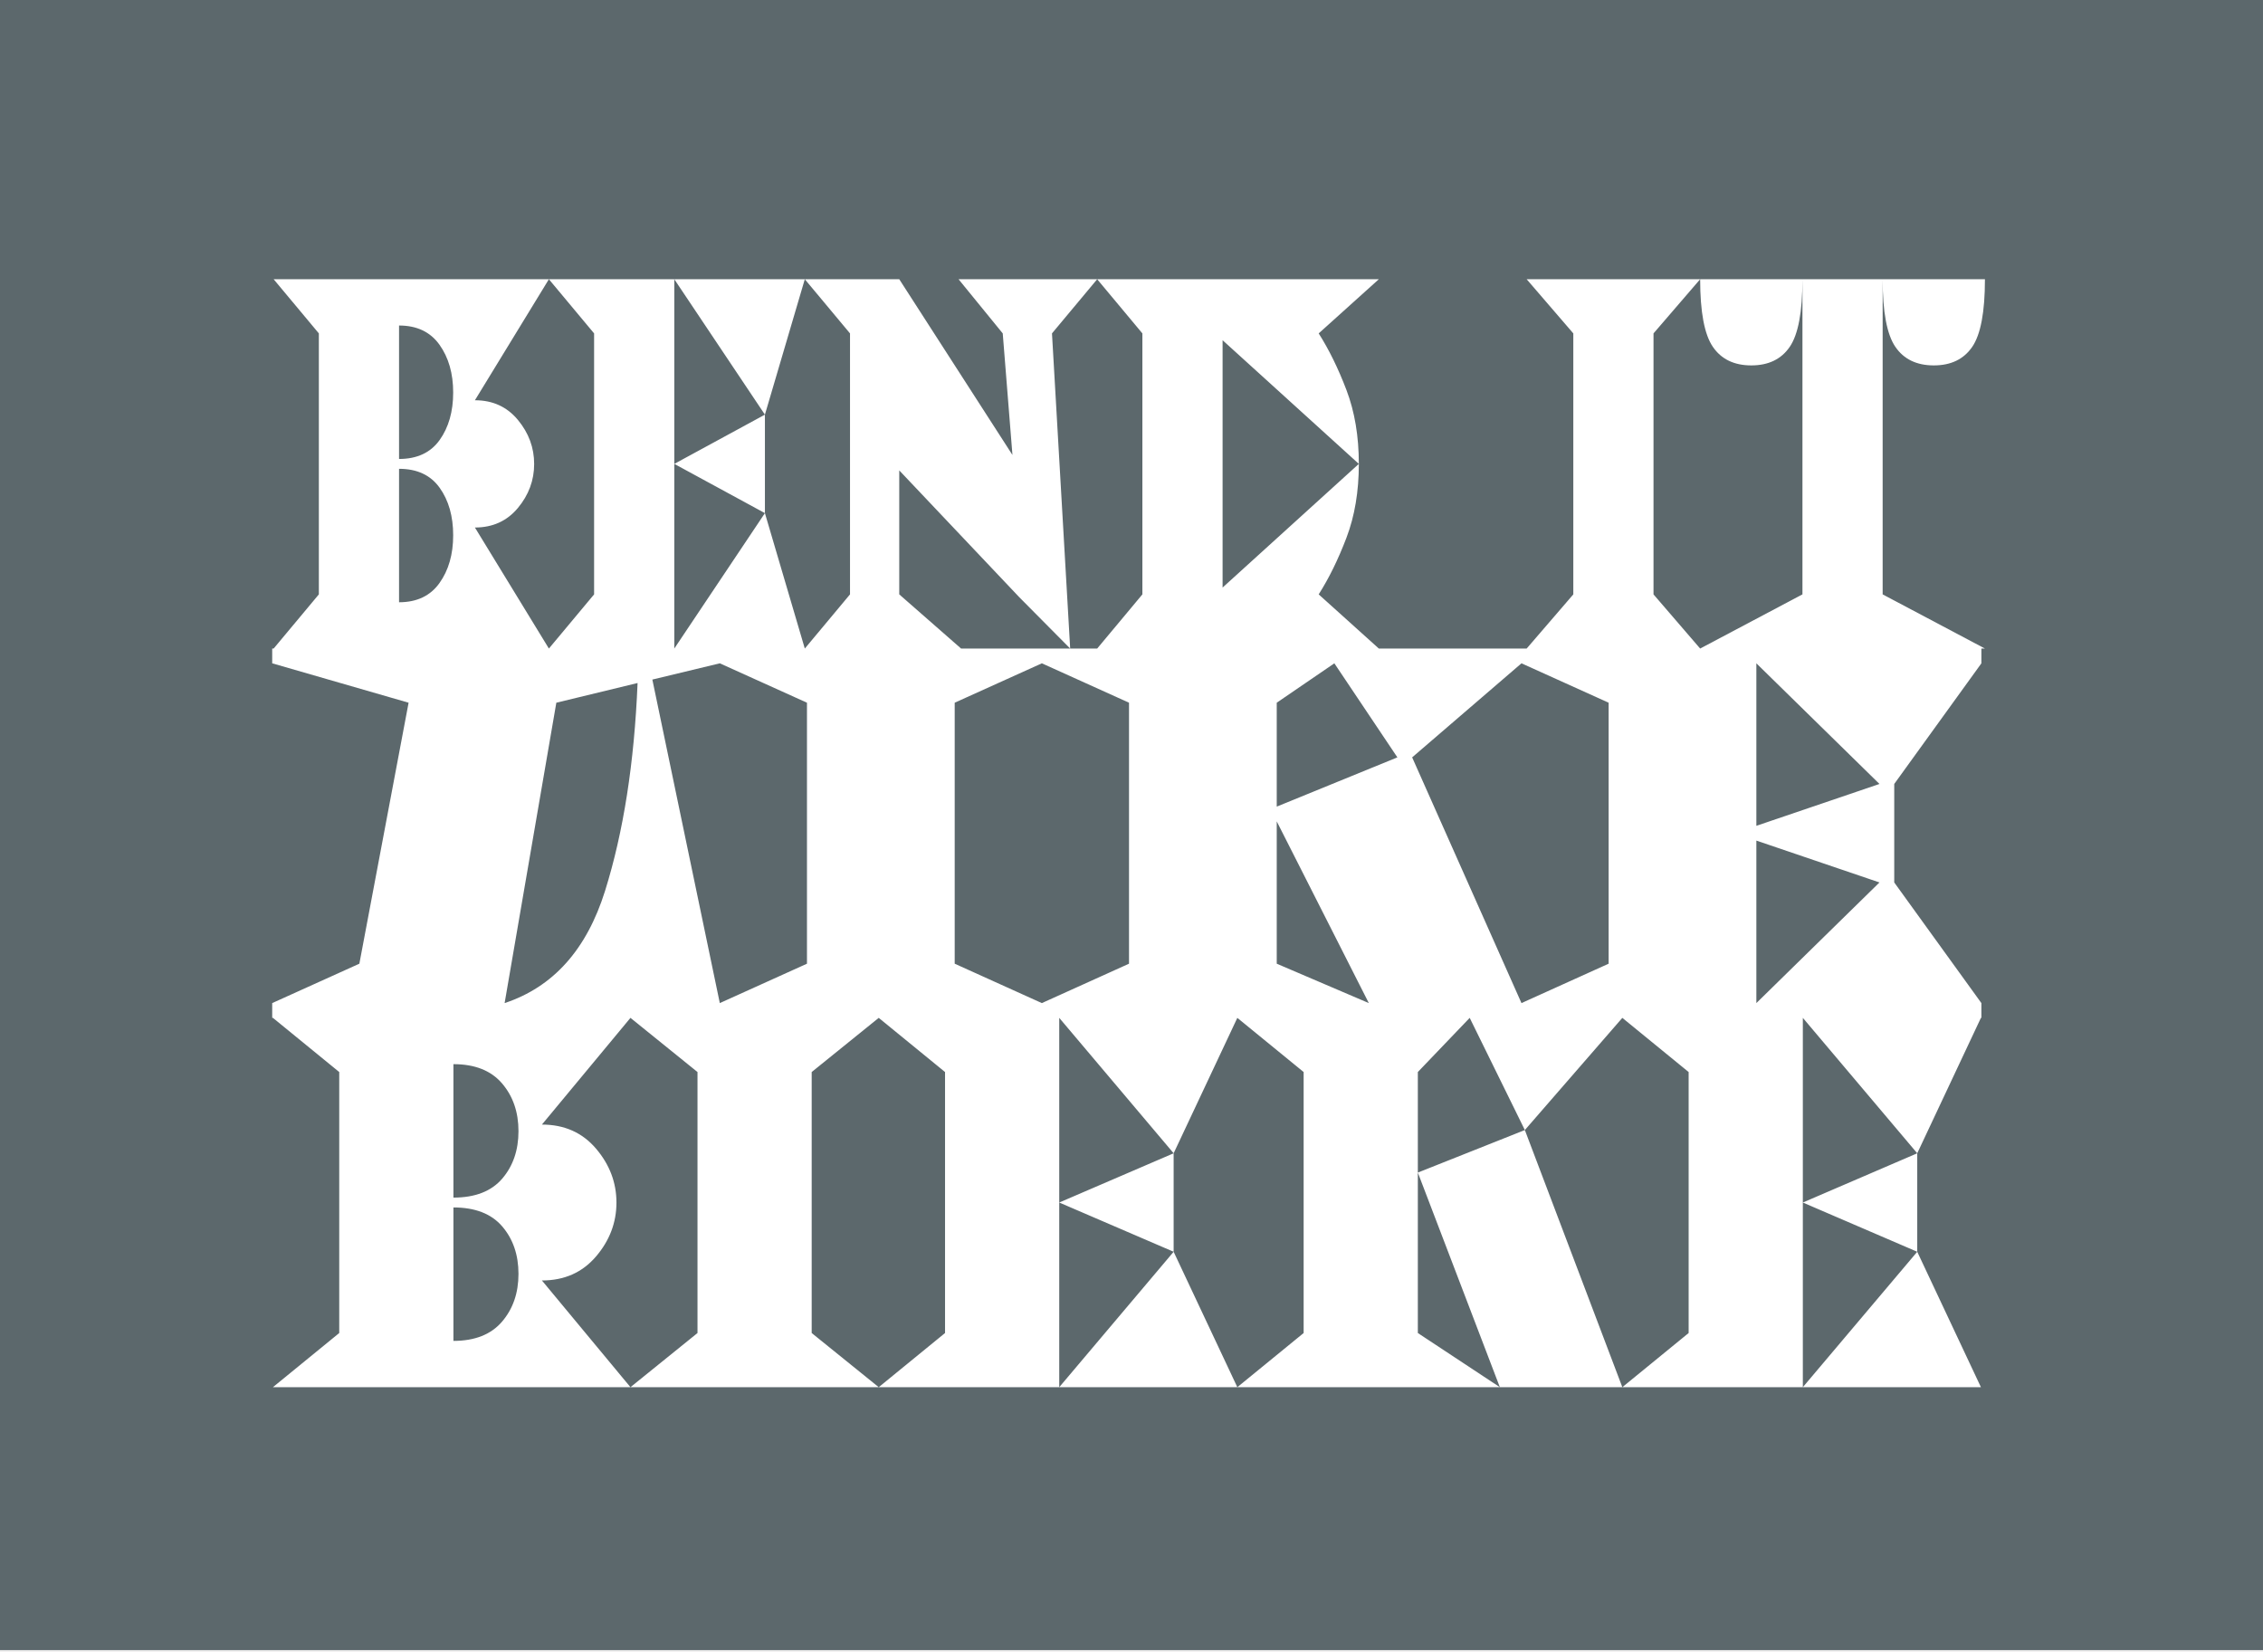
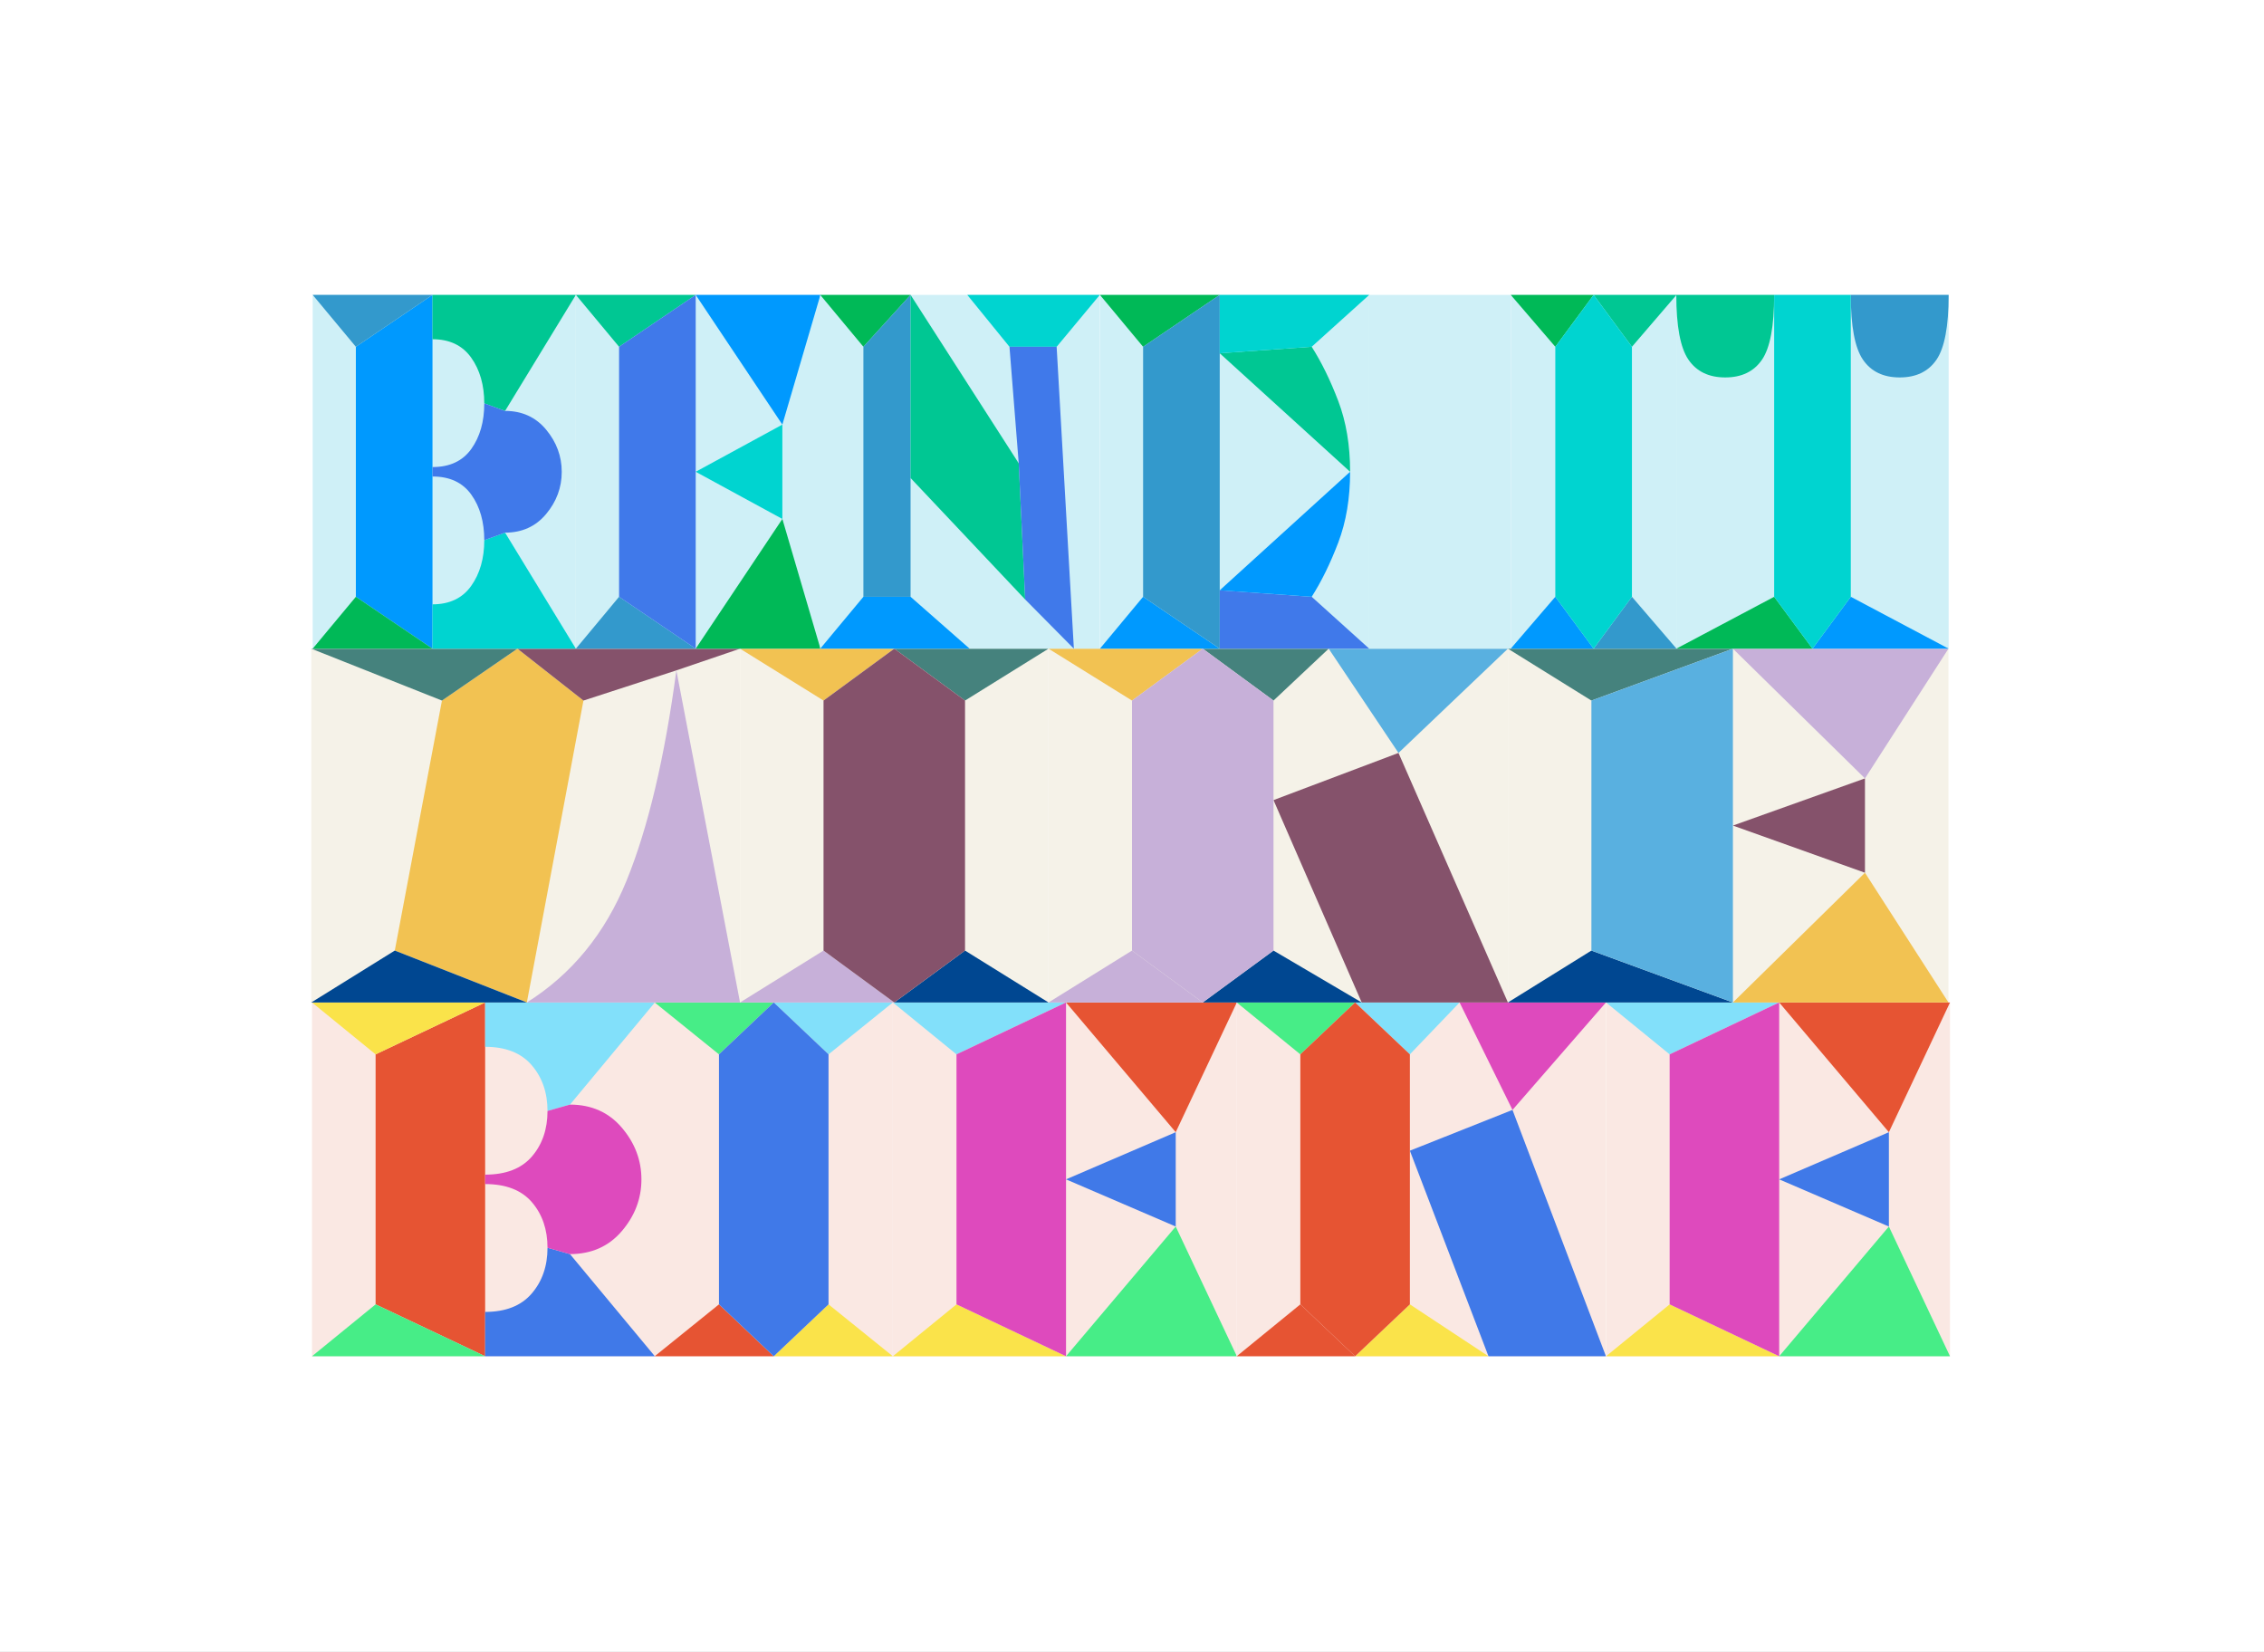
- <svg xmlns="http://www.w3.org/2000/svg" width="100%" height="100%" viewBox="0 0 640 467" version="1.1" xml:space="preserve" style="fill-rule:evenodd;clip-rule:evenodd;stroke-linejoin:round;stroke-miterlimit:2;">
-   <g id="_1">
-     <g id="path1" transform="matrix(0.133333,0,0,-0.133333,0,466.6667)">
-       <path d="M0,3500L0,0L4800,0L4800,3500L0,3500" style="fill:rgb(92,104,108);fill-rule:nonzero;" />
-     </g>
-     <path d="M112.856,183.414L112.856,78.968L90.174,94.287L90.174,168.096L112.856,183.414ZM90.174,168.096L77.39,183.414L112.856,183.414L90.174,168.096ZM90.174,94.287L112.856,78.968L77.39,78.968L90.174,94.287ZM134.311,113.196L155.233,78.968L112.856,78.968L112.856,92.058C117.892,92.058 121.703,93.869 124.287,97.49C126.872,101.11 128.164,105.613 128.164,110.998L134.311,113.196ZM128.164,151.384C128.164,156.769 126.872,161.272 124.287,164.892C121.703,168.513 117.892,170.324 112.856,170.324L112.856,183.414L155.233,183.414L134.311,149.186L128.164,151.384ZM134.311,149.186C139.343,149.186 143.393,147.345 146.462,143.662C149.53,139.978 151.064,135.831 151.064,131.219C151.064,126.608 149.53,122.451 146.462,118.749C143.393,115.047 139.343,113.196 134.311,113.196L128.164,110.998C128.164,116.383 126.888,120.862 124.336,124.437C121.785,128.011 117.958,129.798 112.856,129.798L112.856,132.584C117.958,132.584 121.785,134.371 124.336,137.945C126.888,141.52 128.164,145.999 128.164,151.384L134.311,149.186ZM190.7,78.968L216.326,117.265L227.608,78.968L190.7,78.968ZM190.7,183.414L227.608,183.414L216.326,145.117L190.7,183.414ZM168.017,168.096L155.234,183.414L190.7,183.414L168.017,168.096ZM168.017,94.287L190.7,78.968L155.234,78.968L168.017,94.287ZM216.326,145.117L216.326,117.265L190.7,131.191L216.326,145.117ZM190.7,183.414L190.7,78.968L168.017,94.287L168.017,168.096L190.7,183.414ZM240.392,168.096L227.608,183.414L271.806,183.414L254.318,168.096L240.392,168.096ZM227.608,78.968L240.392,94.287L254.318,78.968L227.608,78.968ZM240.392,94.287L240.392,168.096L254.318,168.096L254.318,78.968L240.392,94.287ZM254.318,133.032L288.279,168.912L286.331,128.667L254.318,78.968L254.318,133.032ZM271.091,78.968L283.585,94.287L297.511,94.287L310.295,78.968L271.091,78.968ZM288.279,168.912L302.657,183.414L297.511,94.287L283.585,94.287L286.331,128.667L288.279,168.912ZM323.078,168.096L310.295,183.414L345.761,183.414L323.078,168.096ZM323.078,94.287L345.761,78.968L310.295,78.968L323.078,94.287ZM345.761,183.414L345.761,78.968L323.078,94.287L323.078,168.096L345.761,183.414ZM384.293,131.191C384.293,123.392 383.125,116.429 380.791,110.302C378.456,104.174 375.838,98.836 372.939,94.287L345.761,96.217L384.293,131.191ZM345.761,96.217L372.939,94.287L389.948,78.968L345.761,78.968L345.761,96.217ZM345.761,183.414L389.948,183.414L372.939,168.096L345.761,166.165L345.761,183.414ZM384.293,131.191L345.761,166.165L372.939,168.096C375.838,163.546 378.456,158.208 380.791,152.08C383.125,145.953 384.293,138.99 384.293,131.191ZM444.948,168.096L431.755,183.414L456.289,183.414L444.948,168.096ZM444.948,94.287L456.289,78.968L431.755,78.968L444.948,94.287ZM467.63,168.096L456.289,183.414L480.821,183.414L467.63,168.096ZM467.63,94.287L480.821,78.968L456.289,78.968L467.63,94.287ZM456.289,183.414L467.63,168.096L467.63,94.287L456.289,78.968L444.948,94.287L444.948,168.096L456.289,183.414ZM532.433,168.096L521.092,183.414L561.361,183.414L532.433,168.096ZM509.751,168.096L480.822,183.414L521.092,183.414L509.751,168.096ZM561.361,78.968L532.433,78.968C532.433,88.211 533.631,94.584 536.025,98.086C538.419,101.588 542.043,103.339 546.897,103.339C551.752,103.339 555.377,101.588 557.77,98.086C560.164,94.584 561.361,88.211 561.361,78.968ZM509.751,78.968L480.822,78.968C480.822,88.211 482.019,94.584 484.413,98.086C486.807,101.588 490.431,103.339 495.285,103.339C500.141,103.339 503.765,101.588 506.16,98.086C508.554,94.584 509.751,88.211 509.751,78.968ZM509.751,168.096L521.092,183.414L532.433,168.096L532.433,78.968L509.751,78.968L509.751,168.096ZM142.712,283.683L142.016,287.861L203.57,287.861L203.57,283.683L184.491,192.188L180.313,193.163C179.385,215.723 176.321,235.313 171.122,251.931C165.923,268.55 156.453,279.134 142.712,283.683ZM101.63,272.542L142.712,283.683L157.335,198.733L139.231,183.414L135.053,183.414L115.556,198.733L101.63,272.542ZM101.63,272.542L76.981,283.683L76.981,287.861L142.016,287.861L142.712,283.683L101.63,272.542ZM76.981,187.592L115.556,198.733L135.053,183.414L76.981,183.414L76.981,187.592ZM139.231,183.414L157.335,198.733L180.313,193.163L184.491,192.188L203.57,187.592L203.57,183.414L139.231,183.414ZM228.219,272.542L203.57,283.683L203.57,287.861L249.109,287.861L249.109,283.683L228.219,272.542ZM228.219,198.733L249.109,187.592L249.109,183.414L203.57,183.414L203.57,187.592L228.219,198.733ZM269.998,272.542L249.109,283.683L249.109,287.861L294.647,287.861L294.647,283.683L269.998,272.542ZM269.998,198.733L294.647,187.592L294.647,183.414L249.109,183.414L249.109,187.592L269.998,198.733ZM249.109,283.683L269.998,272.542L269.998,198.733L249.109,187.592L228.219,198.733L228.219,272.542L249.109,283.683ZM319.297,272.542L294.647,283.683L294.647,287.861L340.186,287.861L340.186,283.683L319.297,272.542ZM319.297,198.733L340.186,187.592L340.186,183.414L294.647,183.414L294.647,187.592L319.297,198.733ZM361.075,272.542L340.186,283.683L340.186,287.861L387.117,287.861L387.117,283.683L361.075,272.542ZM361.075,198.733L377.369,187.592L377.369,183.414L340.186,183.414L340.186,187.592L361.075,198.733ZM361.075,228.117L361.075,232.295L387.117,283.683L387.117,287.861L430.289,287.861L430.289,283.683L399.372,214.191L395.195,214.191L361.075,228.117ZM395.195,214.191L399.372,214.191L430.289,187.592L430.289,183.414L377.369,183.414L377.369,187.592L395.195,214.191ZM340.186,283.683L361.075,272.542L361.075,198.733L340.186,187.592L319.297,198.733L319.297,272.542L340.186,283.683ZM496.717,183.414L496.717,187.592L531.532,221.711L535.71,221.711L560.359,187.592L560.359,183.414L496.717,183.414ZM496.717,287.861L560.359,287.861L560.359,283.683L535.71,249.564L531.532,249.564L496.717,283.683L496.717,287.861ZM454.938,272.542L430.289,283.683L430.289,287.861L496.717,287.861L496.717,283.683L454.938,272.542ZM454.938,198.733L496.717,187.592L496.717,183.414L430.289,183.414L430.289,187.592L454.938,198.733ZM531.532,249.564L535.71,249.564L535.71,221.711L531.532,221.711L496.717,233.549L496.717,237.727L531.532,249.564ZM496.717,283.683L496.717,187.592L454.938,198.733L454.938,272.542L496.717,283.683ZM128.233,392.308L128.233,287.861L95.94,303.18L95.94,376.989L128.233,392.308ZM95.94,376.989L77.183,392.308L128.233,392.308L95.94,376.989ZM95.94,303.18L128.233,287.861L77.183,287.861L95.94,303.18ZM153.259,318.039L178.3,287.861L128.233,287.861L128.233,300.952C134.287,300.952 138.867,302.762 141.972,306.383C145.078,310.004 146.631,314.506 146.631,319.891L153.259,318.039ZM146.631,360.277C146.631,365.662 145.078,370.165 141.972,373.786C138.867,377.406 134.287,379.217 128.233,379.217L128.233,392.308L178.3,392.308L153.259,362.129L146.631,360.277ZM153.259,362.129C159.591,362.129 164.687,359.871 168.548,355.355C172.408,350.839 174.338,345.753 174.338,340.097C174.338,334.443 172.408,329.353 168.548,324.827C164.687,320.302 159.591,318.039 153.259,318.039L146.631,319.891C146.631,325.276 145.098,329.756 142.032,333.33C138.966,336.904 134.367,338.692 128.233,338.692L128.233,341.477C134.367,341.477 138.966,343.264 142.032,346.838C145.098,350.413 146.631,354.892 146.631,360.277L153.259,362.129ZM197.26,376.989L178.301,392.308L213.408,392.308L197.26,376.989ZM197.26,303.18L213.408,287.861L178.301,287.861L197.26,303.18ZM229.554,376.989L213.408,392.308L248.513,392.308L229.554,376.989ZM229.554,303.18L248.513,287.861L213.408,287.861L229.554,303.18ZM213.408,392.308L229.554,376.989L229.554,303.18L213.408,287.861L197.26,303.18L197.26,376.989L213.408,392.308ZM299.564,287.861L331.918,326.158L349.929,287.861L299.564,287.861ZM299.564,392.308L349.929,392.308L331.918,354.01L299.564,392.308ZM267.268,376.989L248.513,392.308L299.564,392.308L267.268,376.989ZM267.268,303.18L299.564,287.861L248.513,287.861L267.268,303.18ZM331.918,354.01L331.918,326.158L299.564,340.084L331.918,354.01ZM299.564,392.308L299.564,287.861L267.268,303.18L267.268,376.989L299.564,392.308ZM368.683,376.989L349.928,392.308L384.831,392.308L368.683,376.989ZM368.683,303.18L384.831,287.861L349.928,287.861L368.683,303.18ZM400.979,376.989L384.831,392.308L424.175,392.308L400.979,376.989ZM400.979,303.18L415.647,287.861L384.831,287.861L400.979,303.18ZM400.979,331.615L424.175,392.308L458.812,392.308L431.244,319.587L400.979,331.615ZM431.244,319.587L458.812,287.861L415.647,287.861L431.244,319.587ZM384.831,392.308L400.979,376.989L400.979,303.18L384.831,287.861L368.683,303.18L368.683,376.989L384.831,392.308ZM509.861,287.861L542.216,326.158L560.226,287.861L509.861,287.861ZM509.861,392.308L560.226,392.308L542.216,354.01L509.861,392.308ZM477.565,376.989L458.811,392.308L509.861,392.308L477.565,376.989ZM477.565,303.18L509.861,287.861L458.811,287.861L477.565,303.18ZM542.216,354.01L542.216,326.158L509.861,340.084L542.216,354.01ZM509.861,392.308L509.861,287.861L477.565,303.18L477.565,376.989L509.861,392.308Z" style="fill:white;fill-rule:nonzero;" />
-   </g>
+ <svg xmlns="http://www.w3.org/2000/svg" width="640" height="466.7" viewBox="0 0 640 466.7" version="1.1">
+   <path d="M0,0 l640,0 l0,466.7 l-640,0 Z" fill="rgb(255,255,255)" transform="matrix(1,0,0,-1,0.0,466.7)" />
+   <path d="M1.45,0 l0,750 l726.92,0 l0,-750 l-726.92,0 Z M1.45,0" fill="rgb(250,232,227)" transform="matrix(0.1333333,0.0,0.0,-0.1333333,88.0,383.35)" />
+   <path d="M368.58,0 l0,750 l-232.24,-110 l0,-530 l232.24,-110 Z M368.58,0" fill="rgb(230,84,51)" transform="matrix(0.1333333,0.0,0.0,-0.1333333,88.0,383.35)" />
+   <path d="M136.34,110 l-134.89,-110 l0,0 l367.13,0 l0,0 l-232.24,110 Z M136.34,110" fill="rgb(71,237,135)" transform="matrix(0.1333333,0.0,0.0,-0.1333333,88.0,383.35)" />
+   <path d="M136.34,640 l232.24,110 l0,0 l-367.13,0 l0,0 l134.89,-110 Z M136.34,640" fill="rgb(250,227,74)" transform="matrix(0.1333333,0.0,0.0,-0.1333333,88.0,383.35)" />
+   <path d="M548.41,533.44 l179.96,216.56 l0,0 l-359.79,0 l0,-94 c43.5,0,76.41,-13,98.74,-39 c22.32,-26,33.48,-58.33,33.48,-97 l47.61,13.44 Z M548.41,533.44" fill="rgb(130,224,250)" transform="matrix(0.1333333,0.0,0.0,-0.1333333,88.0,383.35)" />
+   <path d="M500.8,230 c0,-38.67,-11.16,-71,-33.48,-97 c-22.32,-26,-55.23,-39,-98.74,-39 l0,-94 l359.79,0 l0,0 l-179.96,216.56 l-47.61,13.44 Z M500.8,230" fill="rgb(64,121,232)" transform="matrix(0.1333333,0.0,0.0,-0.1333333,88.0,383.35)" />
+   <path d="M548.41,216.56 c45.51,0,82.14,16.23,109.88,48.69 c27.75,32.46,41.62,69.01,41.62,109.66 c0,40.64,-13.87,77.23,-41.62,109.75 c-27.75,32.53,-64.38,48.79,-109.88,48.79 l-47.61,-13.44 c0,-38.67,-11.02,-70.83,-33.05,-96.5 c-22.04,-25.67,-55.09,-38.5,-99.16,-38.5 l0,-20 c44.07,0,77.13,-12.83,99.16,-38.5 c22.04,-25.67,33.05,-57.83,33.05,-96.5 l47.61,-13.44 Z M548.41,216.56" fill="rgb(222,74,189)" transform="matrix(0.1333333,0.0,0.0,-0.1333333,88.0,383.35)" />
+   <path d="M0,0 l0,750 l504.93,0 l0,-750 l-504.93,0 Z M0,0" fill="rgb(250,232,227)" transform="matrix(0.1333333,0.0,0.0,-0.1333333,185.0667,383.35)" />
+   <path d="M136.34,110 l-136.34,-110 l0,0 l252.46,0 l0,0 l-116.12,110 Z M136.34,110" fill="rgb(230,84,51)" transform="matrix(0.1333333,0.0,0.0,-0.1333333,185.0667,383.35)" />
+   <path d="M136.34,640 l116.12,110 l0,0 l-252.46,0 l0,0 l136.34,-110 Z M136.34,640" fill="rgb(71,237,135)" transform="matrix(0.1333333,0.0,0.0,-0.1333333,185.0667,383.35)" />
+   <path d="M368.58,110 l-116.12,-110 l0,0 l252.46,0 l0,0 l-136.34,110 Z M368.58,110" fill="rgb(250,227,74)" transform="matrix(0.1333333,0.0,0.0,-0.1333333,185.0667,383.35)" />
+   <path d="M368.58,640 l136.34,110 l0,0 l-252.46,0 l0,0 l116.12,-110 Z M368.58,640" fill="rgb(130,224,250)" transform="matrix(0.1333333,0.0,0.0,-0.1333333,185.0667,383.35)" />
+   <path d="M252.46,0 l116.12,110 l0,530 l-116.12,110 l-116.12,-110 l0,-530 l116.12,-110 Z M252.46,0" fill="rgb(64,121,232)" transform="matrix(0.1333333,0.0,0.0,-0.1333333,185.0667,383.35)" />
+   <path d="M0,0 l0,750 l729.26,0 l0,-750 l-729.26,0 Z M0,0" fill="rgb(250,232,227)" transform="matrix(0.1333333,0.0,0.0,-0.1333333,252.4,383.35)" />
+   <path d="M367.13,750 l0,0 l232.57,-275 l0,0 l129.57,275 l0,0 l-362.13,0 Z M367.13,750" fill="rgb(230,84,51)" transform="matrix(0.1333333,0.0,0.0,-0.1333333,252.4,383.35)" />
+   <path d="M367.13,0 l362.13,0 l0,0 l-129.57,275 l0,0 l-232.57,-275 l0,0 Z M367.13,0" fill="rgb(71,237,135)" transform="matrix(0.1333333,0.0,0.0,-0.1333333,252.4,383.35)" />
+   <path d="M134.89,110 l-134.89,-110 l0,0 l367.13,0 l0,0 l-232.24,110 Z M134.89,110" fill="rgb(250,227,74)" transform="matrix(0.1333333,0.0,0.0,-0.1333333,252.4,383.35)" />
+   <path d="M134.89,640 l232.24,110 l0,0 l-367.13,0 l0,0 l134.89,-110 Z M134.89,640" fill="rgb(130,224,250)" transform="matrix(0.1333333,0.0,0.0,-0.1333333,252.4,383.35)" />
+   <path d="M599.7,275 l0,0 l0,200 l0,0 l-232.57,-100 l0,0 l232.57,-100 Z M599.7,275" fill="rgb(64,121,232)" transform="matrix(0.1333333,0.0,0.0,-0.1333333,252.4,383.35)" />
+   <path d="M367.13,0 l0,750 l-232.24,-110 l0,-530 l232.24,-110 Z M367.13,0" fill="rgb(222,74,189)" transform="matrix(0.1333333,0.0,0.0,-0.1333333,252.4,383.35)" />
+   <path d="M0,0 l0,750 l782.82,0 l0,-750 l-782.82,0 Z M0,0" fill="rgb(250,232,227)" transform="matrix(0.1333333,0.0,0.0,-0.1333333,349.6,383.35)" />
+   <path d="M134.89,110 l-134.89,-110 l0,0 l251.01,0 l0,0 l-116.12,110 Z M134.89,110" fill="rgb(230,84,51)" transform="matrix(0.1333333,0.0,0.0,-0.1333333,349.6,383.35)" />
+   <path d="M134.89,640 l116.12,110 l0,0 l-251.01,0 l0,0 l134.89,-110 Z M134.89,640" fill="rgb(71,237,135)" transform="matrix(0.1333333,0.0,0.0,-0.1333333,349.6,383.35)" />
+   <path d="M367.13,110 l-116.12,-110 l0,0 l282.79,0 l0,0 l-166.67,110 Z M367.13,110" fill="rgb(250,227,74)" transform="matrix(0.1333333,0.0,0.0,-0.1333333,349.6,383.35)" />
+   <path d="M367.13,640 l105.38,110 l0,0 l-221.5,0 l0,0 l116.12,-110 Z M367.13,640" fill="rgb(130,224,250)" transform="matrix(0.1333333,0.0,0.0,-0.1333333,349.6,383.35)" />
+   <path d="M367.13,435.78 l0,0 l166.67,-435.78 l0,0 l249.01,0 l0,0 l-198.12,522.22 l0,0 l-217.57,-86.45 Z M367.13,435.78" fill="rgb(64,121,232)" transform="matrix(0.1333333,0.0,0.0,-0.1333333,349.6,383.35)" />
+   <path d="M584.7,522.22 l0,0 l198.12,227.78 l0,0 l-310.3,0 l0,0 l112.18,-227.78 Z M584.7,522.22" fill="rgb(222,74,189)" transform="matrix(0.1333333,0.0,0.0,-0.1333333,349.6,383.35)" />
+   <path d="M251.01,0 l116.12,110 l0,530 l-116.12,110 l-116.12,-110 l0,-530 l116.12,-110 Z M251.01,0" fill="rgb(230,84,51)" transform="matrix(0.1333333,0.0,0.0,-0.1333333,349.6,383.35)" />
+   <path d="M0,0 l0,750 l729.26,0 l0,-750 l-729.26,0 Z M0,0" fill="rgb(250,232,227)" transform="matrix(0.1333333,0.0,0.0,-0.1333333,454,383.35)" />
+   <path d="M367.13,750 l0,0 l232.57,-275 l0,0 l129.57,275 l0,0 l-362.13,0 Z M367.13,750" fill="rgb(230,84,51)" transform="matrix(0.1333333,0.0,0.0,-0.1333333,454,383.35)" />
+   <path d="M367.13,0 l362.13,0 l0,0 l-129.57,275 l0,0 l-232.57,-275 l0,0 Z M367.13,0" fill="rgb(71,237,135)" transform="matrix(0.1333333,0.0,0.0,-0.1333333,454,383.35)" />
+   <path d="M134.89,110 l-134.89,-110 l0,0 l367.13,0 l0,0 l-232.24,110 Z M134.89,110" fill="rgb(250,227,74)" transform="matrix(0.1333333,0.0,0.0,-0.1333333,454,383.35)" />
+   <path d="M134.89,640 l232.24,110 l0,0 l-367.13,0 l0,0 l134.89,-110 Z M134.89,640" fill="rgb(130,224,250)" transform="matrix(0.1333333,0.0,0.0,-0.1333333,454,383.35)" />
+   <path d="M599.7,275 l0,0 l0,200 l0,0 l-232.57,-100 l0,0 l232.57,-100 Z M599.7,275" fill="rgb(64,121,232)" transform="matrix(0.1333333,0.0,0.0,-0.1333333,454,383.35)" />
+   <path d="M367.13,0 l0,750 l-232.24,-110 l0,-530 l232.24,-110 Z M367.13,0" fill="rgb(222,74,189)" transform="matrix(0.1333333,0.0,0.0,-0.1333333,454,383.35)" />
+   <path d="M0,0 l0,750 l909,0 l0,-750 l-909,0 Z M0,0" fill="rgb(245,242,232)" transform="matrix(0.1333333,0.0,0.0,-0.1333333,88.0,283.35)" />
+   <path d="M457,0 l0,0 l452,0 l0,0 l-135,704 l0,0 c-24.67,-184.67,-59.83,-333.17,-105.5,-445.5 c-45.67,-112.33,-116.17,-198.5,-211.5,-258.5 Z M457,0" fill="rgb(199,176,217)" transform="matrix(0.1333333,0.0,0.0,-0.1333333,88.0,283.35)" />
+   <path d="M177,110 l280,-110 l120,640 l-140,110 l0,0 l-160,-110 l-100,-530 Z M177,110" fill="rgb(242,194,82)" transform="matrix(0.1333333,0.0,0.0,-0.1333333,88.0,283.35)" />
+   <path d="M177,110 l-177,-110 l0,0 l457,0 l0,0 l-280,110 Z M177,110" fill="rgb(0,71,145)" transform="matrix(0.1333333,0.0,0.0,-0.1333333,88.0,283.35)" />
+   <path d="M0,750 l277,-110 l160,110 l-437,0 l0,0 Z M0,750" fill="rgb(69,130,125)" transform="matrix(0.1333333,0.0,0.0,-0.1333333,88.0,283.35)" />
+   <path d="M437,750 l140,-110 l197,64 l0,0 l135,46 l0,0 l-472,0 Z M437,750" fill="rgb(133,82,107)" transform="matrix(0.1333333,0.0,0.0,-0.1333333,88.0,283.35)" />
+   <path d="M0,0 l0,750 l654,0 l0,-750 l-654,0 Z M0,0" fill="rgb(245,242,232)" transform="matrix(0.1333333,0.0,0.0,-0.1333333,209.2,283.35)" />
+   <path d="M177,110 l-177,-110 l0,0 l327,0 l0,0 l-150,110 Z M177,110" fill="rgb(199,176,217)" transform="matrix(0.1333333,0.0,0.0,-0.1333333,209.2,283.35)" />
+   <path d="M177,640 l150,110 l0,0 l-327,0 l0,0 l177,-110 Z M177,640" fill="rgb(242,194,82)" transform="matrix(0.1333333,0.0,0.0,-0.1333333,209.2,283.35)" />
+   <path d="M477,110 l-150,-110 l0,0 l327,0 l0,0 l-177,110 Z M477,110" fill="rgb(0,71,145)" transform="matrix(0.1333333,0.0,0.0,-0.1333333,209.2,283.35)" />
+   <path d="M477,640 l177,110 l0,0 l-327,0 l0,0 l150,-110 Z M477,640" fill="rgb(69,130,125)" transform="matrix(0.1333333,0.0,0.0,-0.1333333,209.2,283.35)" />
+   <path d="M327,0 l150,110 l0,530 l-150,110 l-150,-110 l0,-530 l150,-110 Z M327,0" fill="rgb(133,82,107)" transform="matrix(0.1333333,0.0,0.0,-0.1333333,209.2,283.35)" />
+   <path d="M0,0 l0,750 l974,0 l0,-750 l-974,0 Z M0,0" fill="rgb(245,242,232)" transform="matrix(0.1333333,0.0,0.0,-0.1333333,296.4,283.35)" />
+   <path d="M177,110 l-177,-110 l0,0 l327,0 l0,0 l-150,110 Z M177,110" fill="rgb(199,176,217)" transform="matrix(0.1333333,0.0,0.0,-0.1333333,296.4,283.35)" />
+   <path d="M177,640 l150,110 l0,0 l-327,0 l0,0 l177,-110 Z M177,640" fill="rgb(242,194,82)" transform="matrix(0.1333333,0.0,0.0,-0.1333333,296.4,283.35)" />
+   <path d="M477,110 l-150,-110 l0,0 l337,0 l0,0 l-187,110 Z M477,110" fill="rgb(0,71,145)" transform="matrix(0.1333333,0.0,0.0,-0.1333333,296.4,283.35)" />
+   <path d="M477,640 l117,110 l0,0 l-267,0 l0,0 l150,-110 Z M477,640" fill="rgb(69,130,125)" transform="matrix(0.1333333,0.0,0.0,-0.1333333,296.4,283.35)" />
+   <path d="M477,429 l0,0 l187,-429 l0,0 l310,0 l0,0 l-232,529 l0,0 l-265,-100 Z M477,429" fill="rgb(133,82,107)" transform="matrix(0.1333333,0.0,0.0,-0.1333333,296.4,283.35)" />
+   <path d="M742,529 l0,0 l232,221 l0,0 l-380,0 l0,0 l148,-221 Z M742,529" fill="rgb(89,176,224)" transform="matrix(0.1333333,0.0,0.0,-0.1333333,296.4,283.35)" />
+   <path d="M327,0 l150,110 l0,530 l-150,110 l-150,-110 l0,-530 l150,-110 Z M327,0" fill="rgb(199,176,217)" transform="matrix(0.1333333,0.0,0.0,-0.1333333,296.4,283.35)" />
+   <path d="M0,0 l0,750 l934,0 l0,-750 l-934,0 Z M0,0" fill="rgb(245,242,232)" transform="matrix(0.1333333,0.0,0.0,-0.1333333,426.2667,283.35)" />
+   <path d="M477,750 l0,0 l280,-275 l0,0 l177,275 l0,0 l-457,0 Z M477,750" fill="rgb(199,176,217)" transform="matrix(0.1333333,0.0,0.0,-0.1333333,426.2667,283.35)" />
+   <path d="M477,0 l457,0 l0,0 l-177,275 l0,0 l-280,-275 l0,0 Z M477,0" fill="rgb(242,194,82)" transform="matrix(0.1333333,0.0,0.0,-0.1333333,426.2667,283.35)" />
+   <path d="M177,110 l-177,-110 l0,0 l477,0 l0,0 l-300,110 Z M177,110" fill="rgb(0,71,145)" transform="matrix(0.1333333,0.0,0.0,-0.1333333,426.2667,283.35)" />
+   <path d="M177,640 l300,110 l0,0 l-477,0 l0,0 l177,-110 Z M177,640" fill="rgb(69,130,125)" transform="matrix(0.1333333,0.0,0.0,-0.1333333,426.2667,283.35)" />
+   <path d="M757,275 l0,0 l0,200 l0,0 l-280,-100 l0,0 l280,-100 Z M757,275" fill="rgb(133,82,107)" transform="matrix(0.1333333,0.0,0.0,-0.1333333,426.2667,283.35)" />
+   <path d="M477,0 l0,750 l-300,-110 l0,-530 l300,-110 Z M477,0" fill="rgb(89,176,224)" transform="matrix(0.1333333,0.0,0.0,-0.1333333,426.2667,283.35)" />
+   <path d="M2.95,0 l0,750 l557.96,0 l0,-750 l-557.96,0 Z M2.95,0" fill="rgb(207,240,247)" transform="matrix(0.1333333,0.0,0.0,-0.1333333,88.0,183.35)" />
+   <path d="M256.94,0 l0,750 l-162.46,-110 l0,-530 l162.46,-110 Z M256.94,0" fill="rgb(0,153,254)" transform="matrix(0.1333333,0.0,0.0,-0.1333333,88.0,183.35)" />
+   <path d="M94.48,110 l-91.53,-110 l0,0 l253.99,0 l0,0 l-162.46,110 Z M94.48,110" fill="rgb(0,185,87)" transform="matrix(0.1333333,0.0,0.0,-0.1333333,88.0,183.35)" />
+   <path d="M94.48,640 l162.46,110 l0,0 l-253.99,0 l0,0 l91.53,-110 Z M94.48,640" fill="rgb(51,153,204)" transform="matrix(0.1333333,0.0,0.0,-0.1333333,88.0,183.35)" />
+   <path d="M410.85,504.04 l150.05,245.96 l0,0 l-303.97,0 l0,-94 c36.12,0,63.45,-13,81.99,-39 c18.54,-26,27.8,-58.33,27.8,-97 l44.12,-15.96 Z M410.85,504.04" fill="rgb(0,199,147)" transform="matrix(0.1333333,0.0,0.0,-0.1333333,88.0,183.35)" />
+   <path d="M366.73,230 c0,-38.67,-9.27,-71,-27.8,-97 c-18.54,-26,-45.87,-39,-81.99,-39 l0,-94 l303.97,0 l0,0 l-150.05,245.96 l-44.12,-15.96 Z M366.73,230" fill="rgb(0,212,208)" transform="matrix(0.1333333,0.0,0.0,-0.1333333,88.0,183.35)" />
+   <path d="M410.85,245.96 c36.08,0,65.11,13.21,87.11,39.62 c22.0,26.41,33.0,56.15,33.0,89.22 c0,33.07,-11.0,62.88,-33.0,89.42 c-22.0,26.54,-51.03,39.82,-87.11,39.82 l-44.12,15.96 c0,-38.67,-9.15,-70.83,-27.45,-96.5 c-18.3,-25.67,-45.75,-38.5,-82.34,-38.5 l0,-20 c36.6,0,64.04,-12.83,82.34,-38.5 c18.3,-25.67,27.45,-57.83,27.45,-96.5 l44.12,15.96 Z M410.85,245.96" fill="rgb(64,121,234)" transform="matrix(0.1333333,0.0,0.0,-0.1333333,88.0,183.35)" />
+   <path d="M0,0 l0,750 l518.44,0 l0,-750 l-518.44,0 Z M0,0" fill="rgb(207,240,247)" transform="matrix(0.1333333,0.0,0.0,-0.1333333,162.8,183.35)" />
+   <path d="M253.99,750 l0,0 l183.72,-275 l0,0 l80.72,275 l0,0 l-264.45,0 Z M253.99,750" fill="rgb(0,153,254)" transform="matrix(0.1333333,0.0,0.0,-0.1333333,162.8,183.35)" />
+   <path d="M253.99,0 l264.45,0 l0,0 l-80.72,275 l0,0 l-183.72,-275 l0,0 Z M253.99,0" fill="rgb(0,185,87)" transform="matrix(0.1333333,0.0,0.0,-0.1333333,162.8,183.35)" />
+   <path d="M91.53,110 l-91.53,-110 l0,0 l253.99,0 l0,0 l-162.46,110 Z M91.53,110" fill="rgb(51,153,204)" transform="matrix(0.1333333,0.0,0.0,-0.1333333,162.8,183.35)" />
+   <path d="M91.53,640 l162.46,110 l0,0 l-253.99,0 l0,0 l91.53,-110 Z M91.53,640" fill="rgb(0,199,147)" transform="matrix(0.1333333,0.0,0.0,-0.1333333,162.8,183.35)" />
+   <path d="M437.71,275 l0,0 l0,200 l0,0 l-183.72,-100 l0,0 l183.72,-100 Z M437.71,275" fill="rgb(0,212,208)" transform="matrix(0.1333333,0.0,0.0,-0.1333333,162.8,183.35)" />
+   <path d="M253.99,0 l0,750 l-162.46,-110 l0,-530 l162.46,-110 Z M253.99,0" fill="rgb(64,121,234)" transform="matrix(0.1333333,0.0,0.0,-0.1333333,162.8,183.35)" />
+   <path d="M0,0 l0,750 l592.77,0 l0,-750 l-592.77,0 Z M0,0" fill="rgb(207,240,247)" transform="matrix(0.1333333,0.0,0.0,-0.1333333,231.8667,183.35)" />
+   <path d="M91.53,110 l-91.53,-110 l0,0 l316.74,0 l0,0 l-125.21,110 l-100,0 Z M91.53,110" fill="rgb(0,153,254)" transform="matrix(0.1333333,0.0,0.0,-0.1333333,231.8667,183.35)" />
+   <path d="M0,750 l91.53,-110 l100,110 l-191.53,0 l0,0 Z M0,750" fill="rgb(0,185,87)" transform="matrix(0.1333333,0.0,0.0,-0.1333333,231.8667,183.35)" />
+   <path d="M91.53,640 l0,-530 l100,0 l0,251.81 l0,388.19 l-100,-110 Z M91.53,640" fill="rgb(51,153,204)" transform="matrix(0.1333333,0.0,0.0,-0.1333333,231.8667,183.35)" />
+   <path d="M191.53,361.81 l243.01,-257.54 l-13.69,288.71 l-229.32,357.03 l0,-388.19 Z M191.53,361.81" fill="rgb(0,199,147)" transform="matrix(0.1333333,0.0,0.0,-0.1333333,231.8667,183.35)" />
+   <path d="M311.76,750 l89.48,-110 l100,0 l91.53,110 l0,0 l-281.01,0 l0,0 Z M311.76,750" fill="rgb(0,212,208)" transform="matrix(0.1333333,0.0,0.0,-0.1333333,231.8667,183.35)" />
+   <path d="M434.54,104.26 l103.21,-104.26 l0,0 l-36.51,640 l-100,0 l19.62,-247.03 l13.69,-288.71 Z M434.54,104.26" fill="rgb(64,121,234)" transform="matrix(0.1333333,0.0,0.0,-0.1333333,231.8667,183.35)" />
+   <path d="M0,0 l0,750 l570.96,0 l0,-750 l-570.96,0 Z M0,0" fill="rgb(207,240,247)" transform="matrix(0.1333333,0.0,0.0,-0.1333333,310.9333,183.35)" />
+   <path d="M91.53,110 l-91.53,-110 l0,0 l253.99,0 l0,0 l-162.46,110 Z M91.53,110" fill="rgb(0,153,254)" transform="matrix(0.1333333,0.0,0.0,-0.1333333,310.9333,183.35)" />
+   <path d="M91.53,640 l162.46,110 l0,0 l-253.99,0 l0,0 l91.53,-110 Z M91.53,640" fill="rgb(0,185,87)" transform="matrix(0.1333333,0.0,0.0,-0.1333333,310.9333,183.35)" />
+   <path d="M253.99,0 l0,750 l-162.46,-110 l0,-530 l162.46,-110 Z M253.99,0" fill="rgb(51,153,204)" transform="matrix(0.1333333,0.0,0.0,-0.1333333,310.9333,183.35)" />
+   <path d="M530.43,375 l0,0 c0,56,-8.37,106,-25.12,150 c-16.75,44,-35.53,82.33,-56.33,115 l-194.98,-13.74 l0,0 l276.44,-251.26 Z M530.43,375" fill="rgb(0,199,147)" transform="matrix(0.1333333,0.0,0.0,-0.1333333,310.9333,183.35)" />
+   <path d="M253.99,626.26 l194.98,13.74 l121.98,110 l0,0 l-316.97,0 l0,-123.74 Z M253.99,626.26" fill="rgb(0,212,208)" transform="matrix(0.1333333,0.0,0.0,-0.1333333,310.9333,183.35)" />
+   <path d="M253.99,0 l316.97,0 l0,0 l-121.98,110 l-194.98,13.74 l0,-123.74 Z M253.99,0" fill="rgb(64,121,234)" transform="matrix(0.1333333,0.0,0.0,-0.1333333,310.9333,183.35)" />
+   <path d="M530.43,375 l0,0 l-276.44,-251.26 l0,0 l194.98,-13.74 c20.81,32.67,39.59,71,56.33,115 c16.75,44,25.12,94,25.12,150 Z M530.43,375" fill="rgb(0,153,254)" transform="matrix(0.1333333,0.0,0.0,-0.1333333,310.9333,183.35)" />
+   <path d="M0,0 l0,750 l299.59,0 l0,-750 l-299.59,0 Z M0,0" fill="rgb(207,240,247)" transform="matrix(0.1333333,0.0,0.0,-0.1333333,387.0667,183.35)" />
+   <path d="M0,0 l0,750 l351.41,0 l0,-750 l-351.41,0 Z M0,0" fill="rgb(207,240,247)" transform="matrix(0.1333333,0.0,0.0,-0.1333333,427.0667,183.35)" />
+   <path d="M94.48,110 l-94.48,-110 l0,0 l175.71,0 l0,0 l-81.23,110 Z M94.48,110" fill="rgb(0,153,254)" transform="matrix(0.1333333,0.0,0.0,-0.1333333,427.0667,183.35)" />
+   <path d="M94.48,640 l81.23,110 l0,0 l-175.71,0 l0,0 l94.48,-110 Z M94.48,640" fill="rgb(0,185,87)" transform="matrix(0.1333333,0.0,0.0,-0.1333333,427.0667,183.35)" />
+   <path d="M256.94,110 l-81.23,-110 l0,0 l175.71,0 l0,0 l-94.48,110 Z M256.94,110" fill="rgb(51,153,204)" transform="matrix(0.1333333,0.0,0.0,-0.1333333,427.0667,183.35)" />
+   <path d="M256.94,640 l94.48,110 l0,0 l-175.71,0 l0,0 l81.23,-110 Z M256.94,640" fill="rgb(0,199,147)" transform="matrix(0.1333333,0.0,0.0,-0.1333333,427.0667,183.35)" />
+   <path d="M175.71,0 l81.23,110 l0,530 l-81.23,110 l-81.23,-110 l0,-530 l81.23,-110 Z M175.71,0" fill="rgb(0,212,208)" transform="matrix(0.1333333,0.0,0.0,-0.1333333,427.0667,183.35)" />
+   <path d="M0,0 l0,750 l577.41,0 l0,-750 l-577.41,0 Z M0,0" fill="rgb(207,240,247)" transform="matrix(0.1333333,0.0,0.0,-0.1333333,473.8667,183.35)" />
+   <path d="M369.94,110 l-81.23,-110 l0,0 l288.71,0 l0,0 l-207.48,110 Z M369.94,110" fill="rgb(0,153,254)" transform="matrix(0.1333333,0.0,0.0,-0.1333333,473.8667,183.35)" />
+   <path d="M207.48,110 l-207.48,-110 l0,0 l288.71,0 l0,0 l-81.23,110 Z M207.48,110" fill="rgb(0,185,87)" transform="matrix(0.1333333,0.0,0.0,-0.1333333,473.8667,183.35)" />
+   <path d="M577.41,750 l0,0 l-207.48,0 l0,0 c0,-66.42,8.58,-112.19,25.75,-137.32 c17.16,-25.12,43.16,-37.68,77.99,-37.68 c34.83,0,60.83,12.56,77.99,37.68 c17.16,25.12,25.75,70.89,25.75,137.32 Z M577.41,750" fill="rgb(51,153,204)" transform="matrix(0.1333333,0.0,0.0,-0.1333333,473.8667,183.35)" />
+   <path d="M207.48,750 l0,0 l-207.48,0 l0,0 c0,-66.42,8.58,-112.19,25.75,-137.32 c17.16,-25.12,43.16,-37.68,77.99,-37.68 c34.83,0,60.83,12.56,77.99,37.68 c17.16,25.12,25.75,70.89,25.75,137.32 Z M207.48,750" fill="rgb(0,199,147)" transform="matrix(0.1333333,0.0,0.0,-0.1333333,473.8667,183.35)" />
+   <path d="M207.48,110 l81.23,-110 l81.23,110 l0,640 l-162.46,0 l0,-640 Z M207.48,110" fill="rgb(0,212,208)" transform="matrix(0.1333333,0.0,0.0,-0.1333333,473.8667,183.35)" />
</svg>
